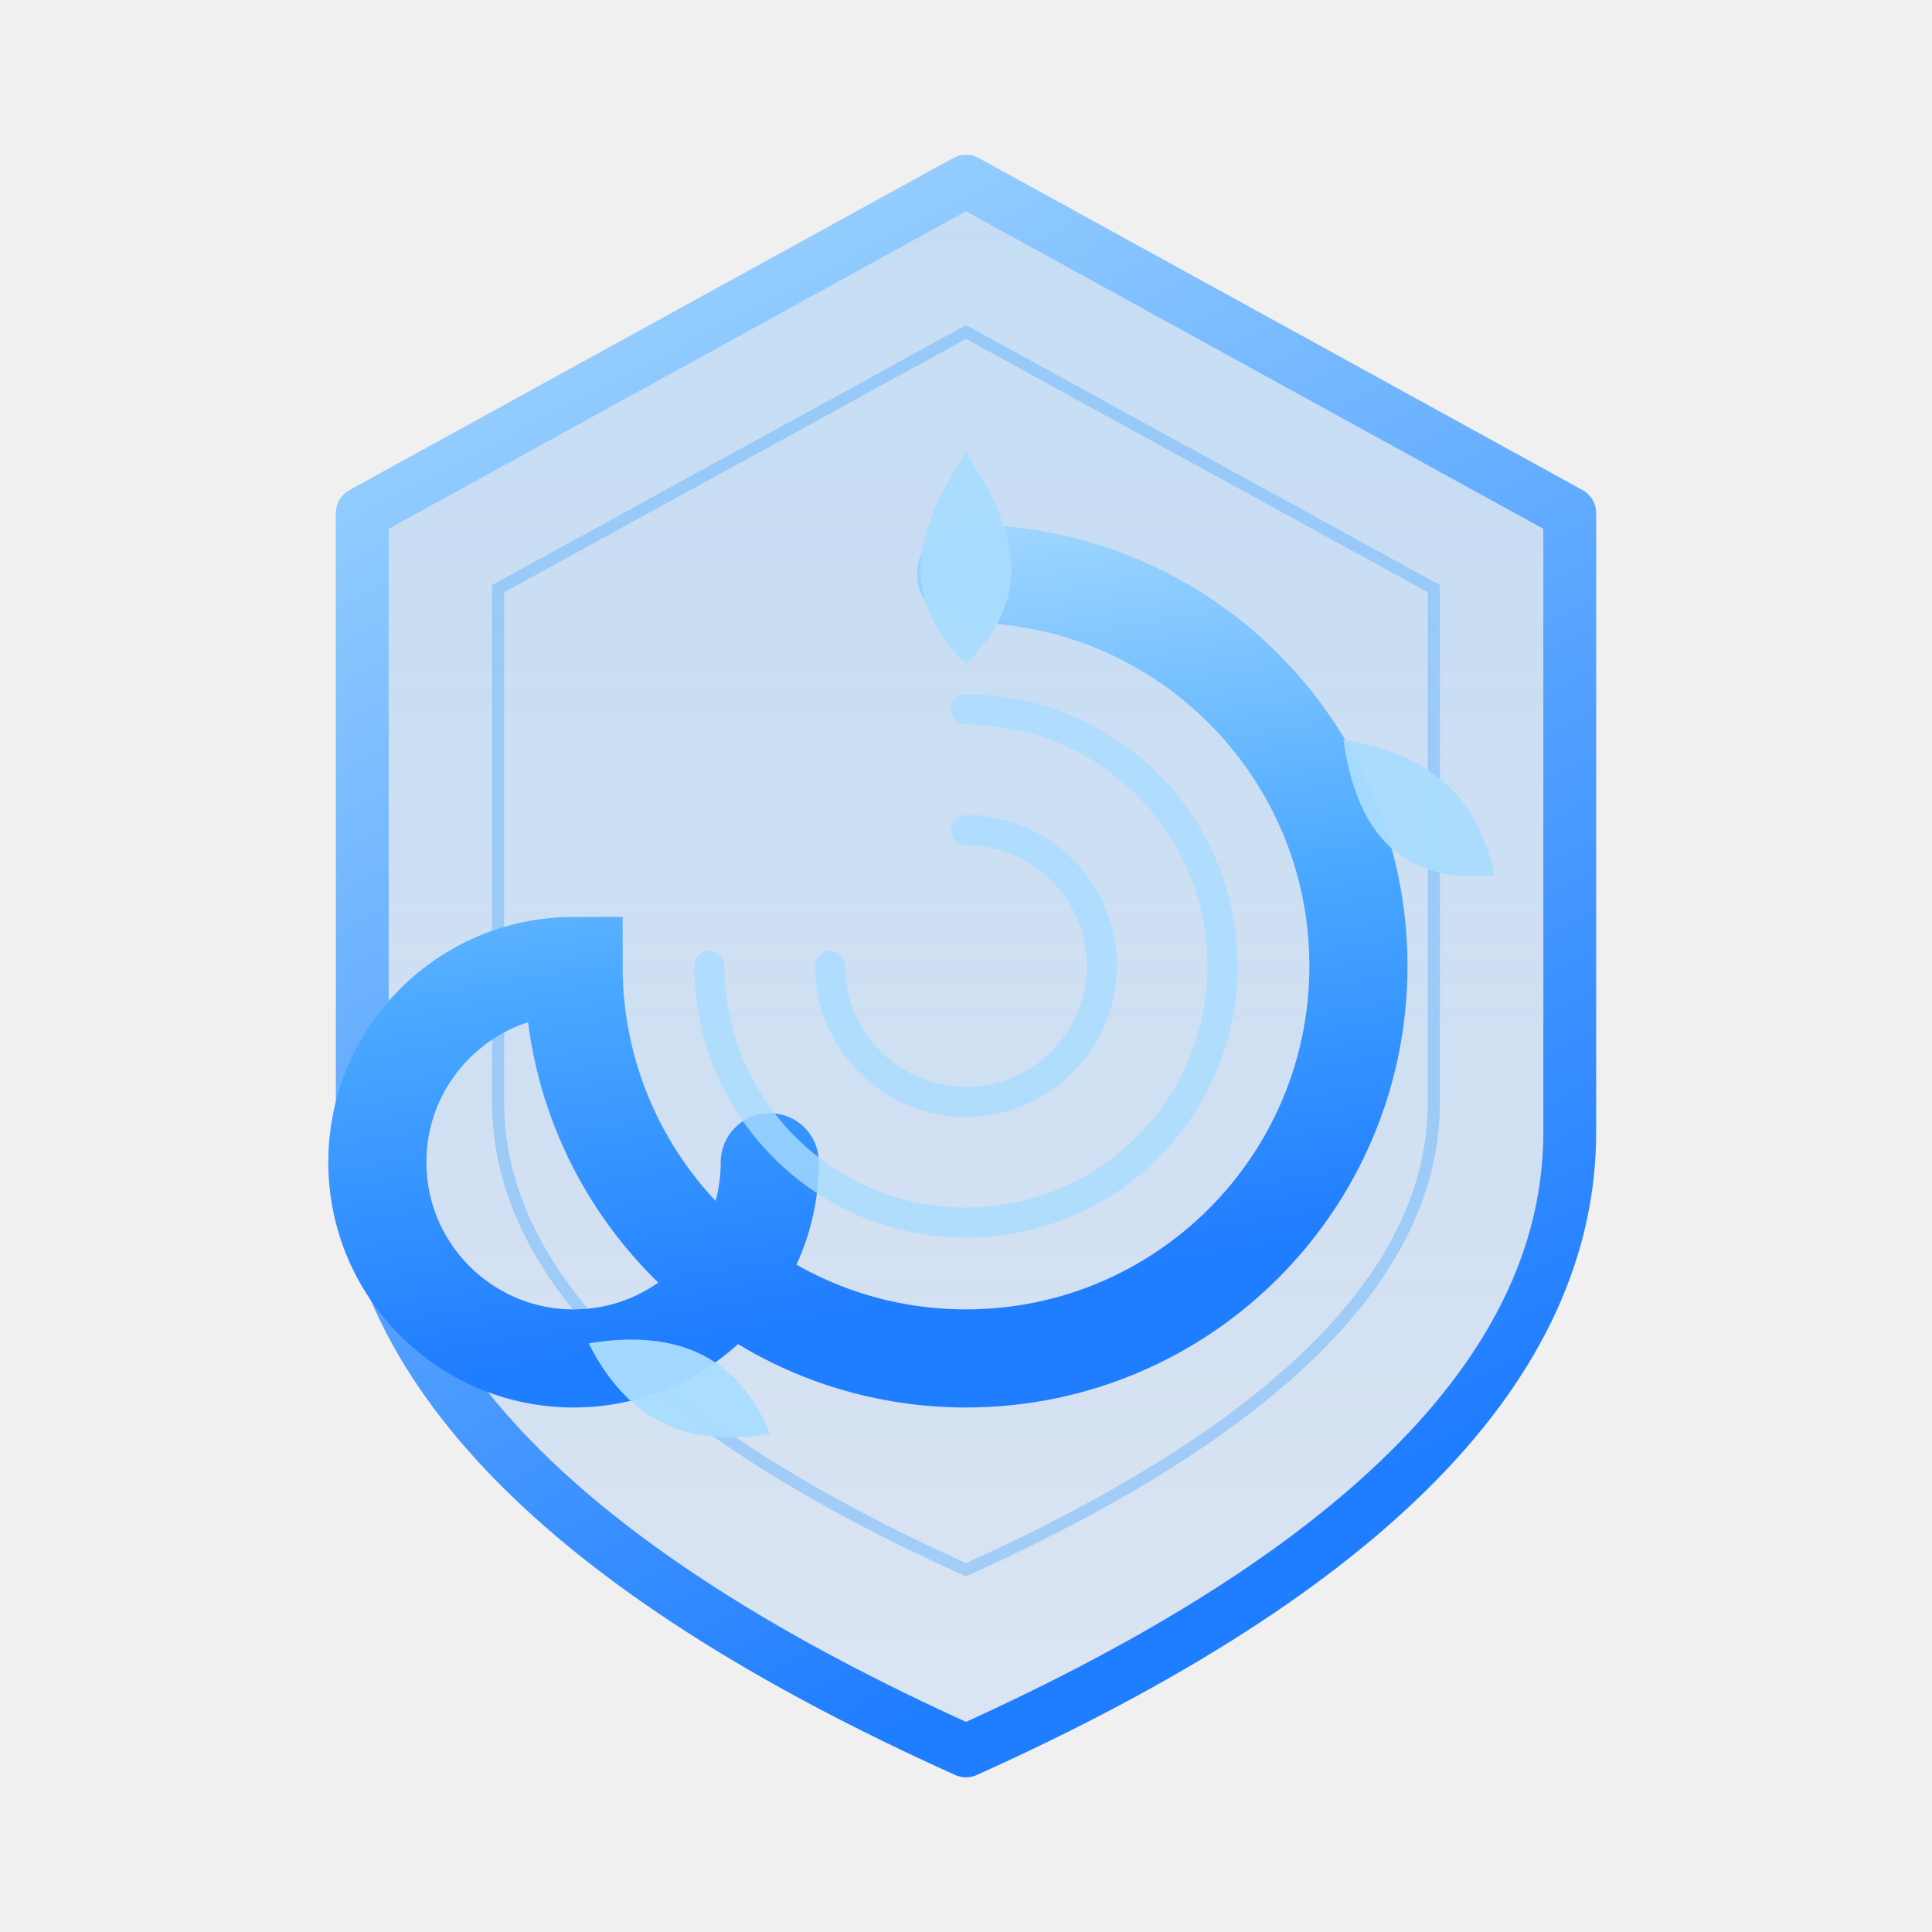
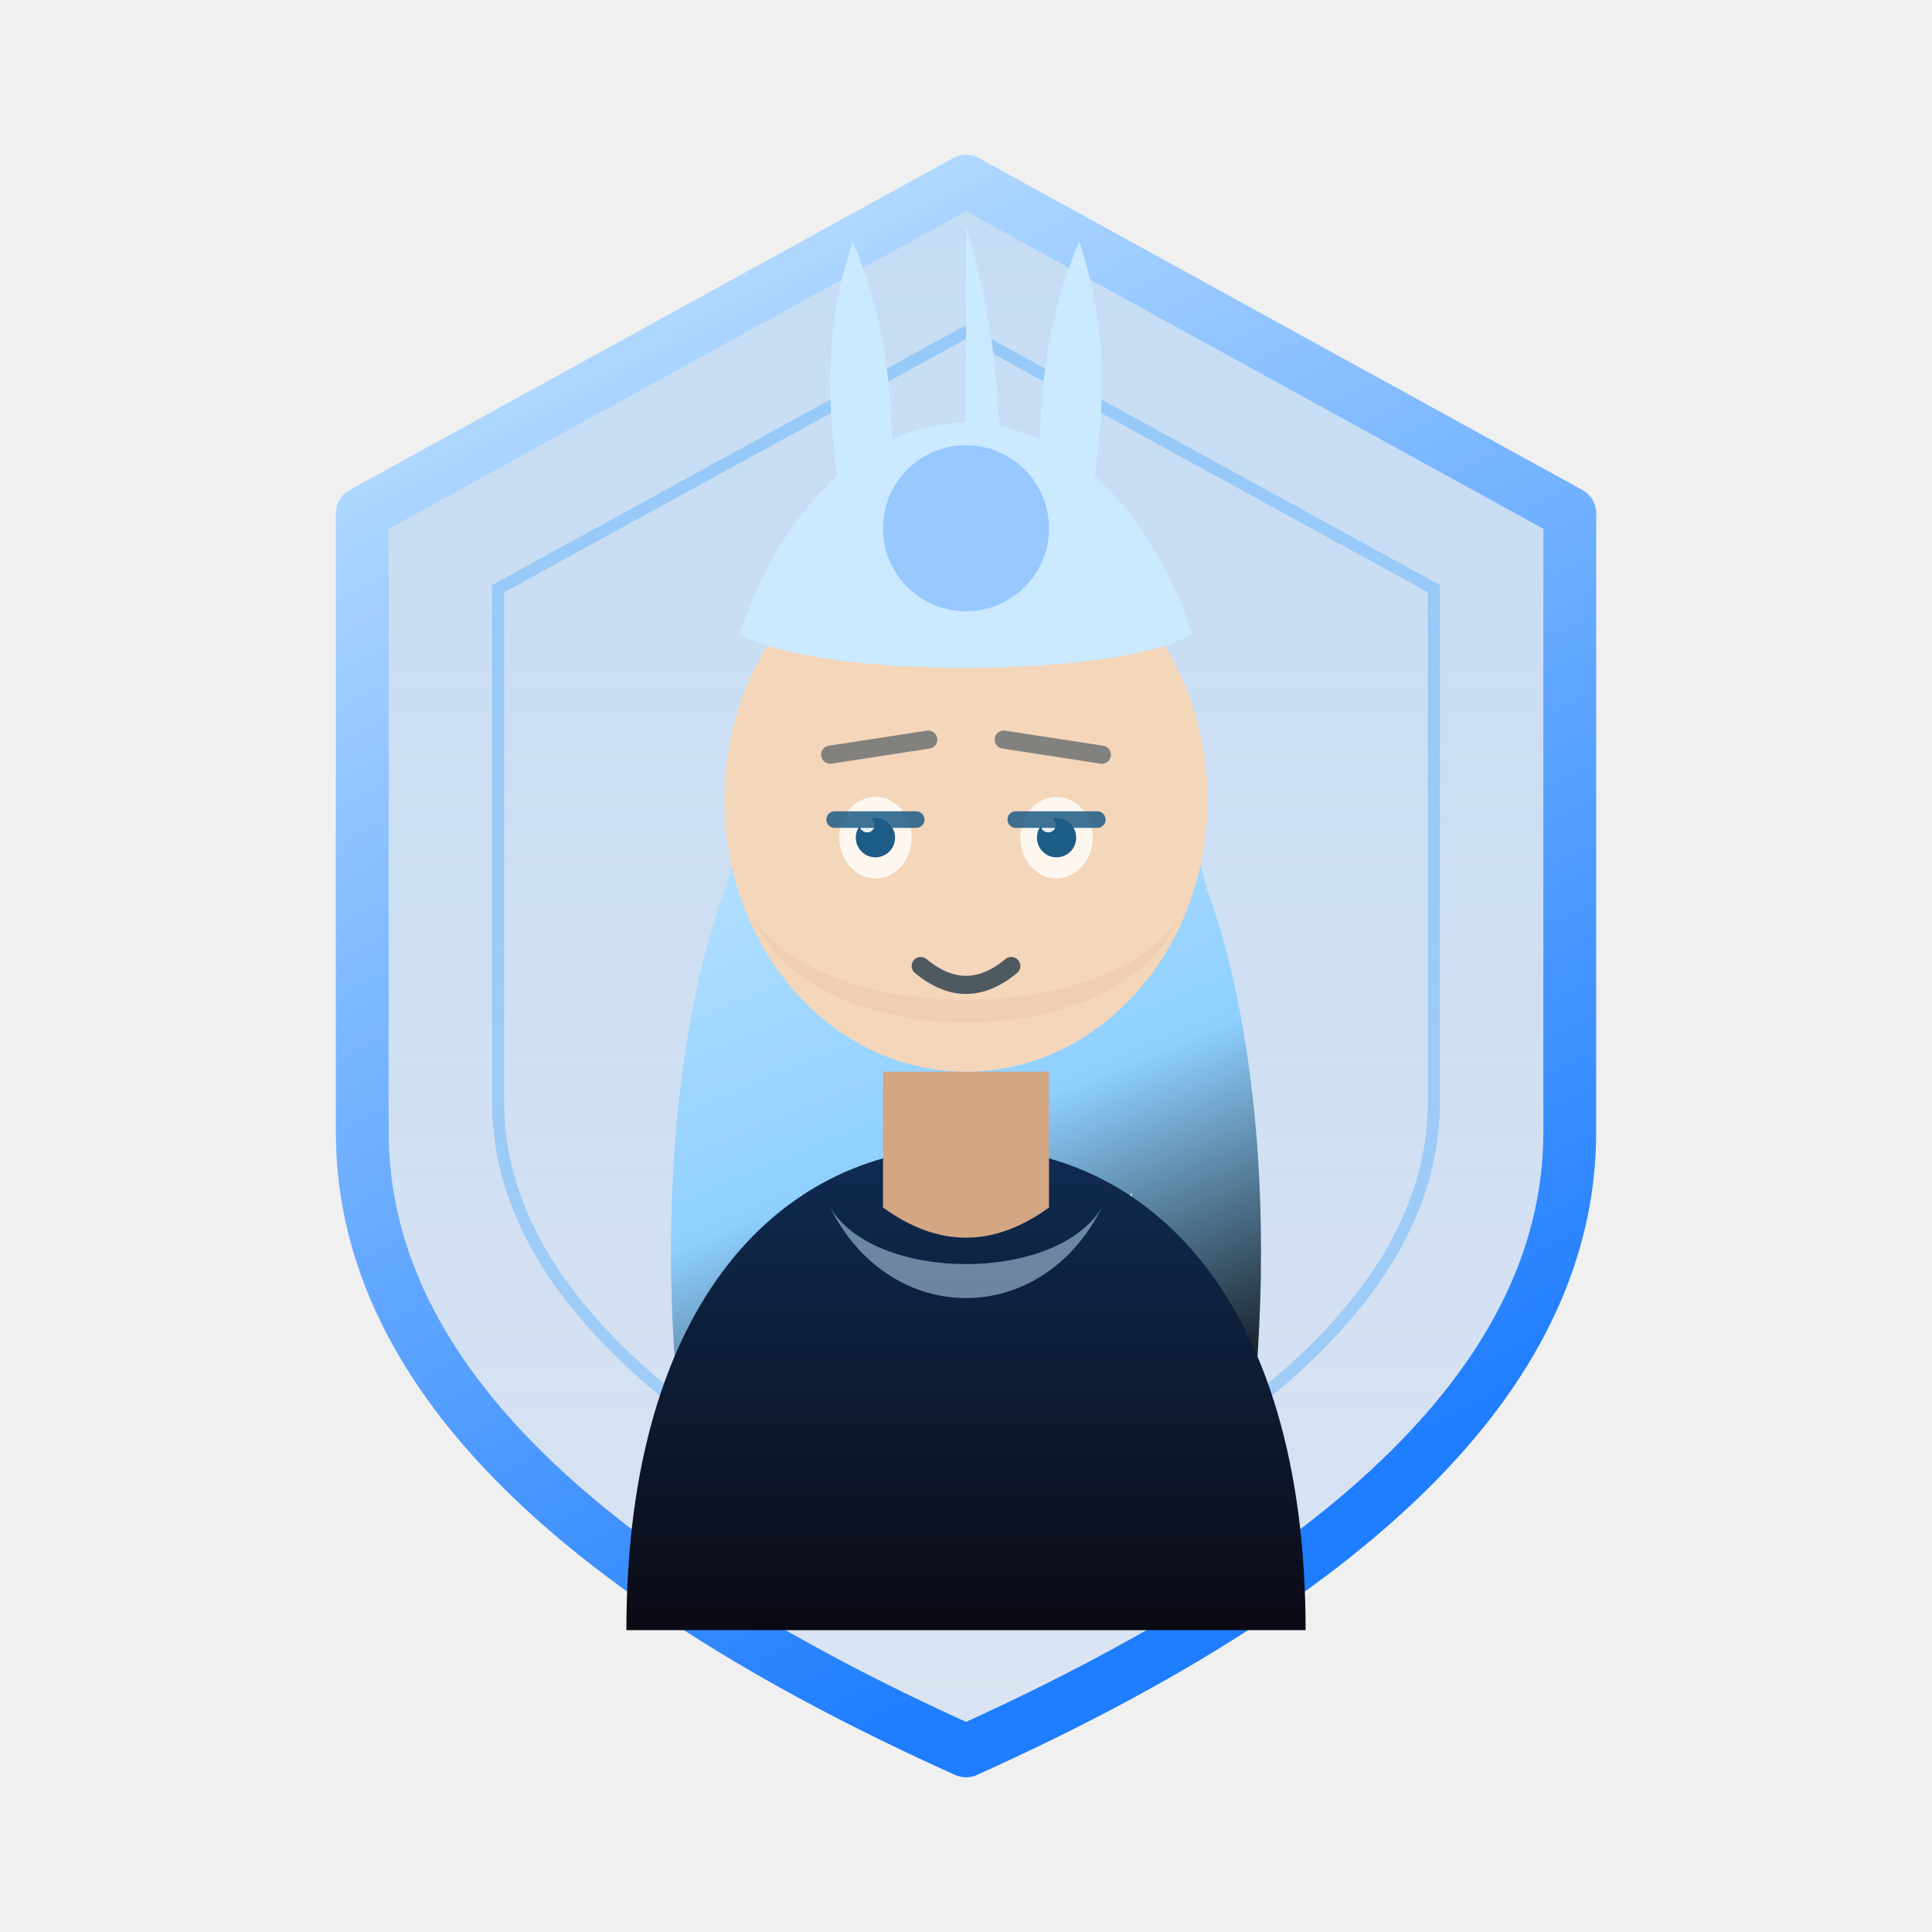
<svg xmlns="http://www.w3.org/2000/svg" viewBox="0 0 256 256" width="256" height="256">
  <defs>
    <linearGradient id="st" x1="0" y1="0" x2="0.4" y2="1">
-       <stop offset="0" stop-color="#a9dcff" />
+       <stop offset="0" stop-color="#cbe9ff" />
      <stop offset="1" stop-color="#1f7dff" />
    </linearGradient>
-     <linearGradient id="fg" x1="0" y1="0" x2="0.2" y2="1">
-       <stop offset="0" stop-color="#a9dcff" />
-       <stop offset="0.55" stop-color="#4aa8ff" />
-       <stop offset="1" stop-color="#1f7dff" />
+     <linearGradient id="hair" x1="0" y1="0" x2="0.25" y2="1">
+       <stop offset="0" stop-color="#cbe9ff" />
+       <stop offset="0.6" stop-color="#8fd0ff" />
+       <stop offset="1" stop-color="#8fd0ffD" />
+     </linearGradient>
+     <linearGradient id="arm" x1="0" y1="0" x2="0" y2="1">
+       <stop offset="0" stop-color="#0f2c52" />
+       <stop offset="1" stop-color="#0b0a14" />
    </linearGradient>
    <linearGradient id="bg" x1="0" y1="0" x2="0" y2="1">
      <stop offset="0" stop-color="#4aa8ff" stop-opacity=".26" />
      <stop offset="1" stop-color="#1f7dff" stop-opacity=".10" />
    </linearGradient>
  </defs>
  <path d="M128 24 L208 68 L208 150 Q208 196 128 232 Q48 196 48 150 L48 68 Z" fill="url(#bg)" stroke="url(#st)" stroke-width="7" stroke-linejoin="round" />
  <path d="M128 44 L190 78 L190 146 Q190 180 128 208 Q66 180 66 146 L66 78 Z" fill="none" stroke="#4aa8ff" stroke-width="1.6" opacity=".38" />
-   <g fill="none" stroke="url(#fg)" stroke-width="13" stroke-linecap="round">
-     <path d="M128 76 A52 52 0 1 1 76 128 A26 26 0 1 0 102 154" />
+   <g fill="url(#hair)">
+     <path d="M94 212 C86 176 88 140 96 118 C102 96 112 84 128 84 C144 84 154 96 160 118 C168 140 170 176 162 212 C152 198 148 178 150 158 C142 170 134 174 128 174 C122 174 114 170 106 158 C108 178 104 198 94 212 Z" />
  </g>
-   <g fill="none" stroke="#a9dcff" stroke-width="4" stroke-linecap="round" opacity=".8">
-     <path d="M128 94 A34 34 0 1 1 94 128" />
-     <path d="M128 110 A18 18 0 1 1 110 128" />
+   <path d="M83 216 C83 172 104 152 128 152 C152 152 173 172 173 216 Z" fill="url(#arm)" />
+   <path d="M110 160 C118 176 138 176 146 160 C140 170 116 170 110 160 Z" fill="#cbe9ff" opacity=".5" />
+   <path d="M117 142 L139 142 L139 160 Q128 168 117 160 Z" fill="#d3a684" />
+   <ellipse cx="128" cy="106" rx="32" ry="36" fill="#f4d6bb" />
+   <path d="M100 122 C108 140 148 140 156 122 C146 136 110 136 100 122 Z" fill="#d3a684" opacity=".16" />
+   <g fill="#cbe9ff">
+     <path d="M98 84 C104 66 116 56 128 56 C140 56 152 66 158 84 C148 90 108 90 98 84 Z" />
+     <path d="M113 74 C109 56 109 44 113 32 C119 46 119 62 117 74 Z" />
+     <path d="M143 74 C147 56 147 44 143 32 C137 46 137 62 139 74 Z" />
+     <path d="M128 74 C128 56 128 42 128 30 C133 46 133 62 132 74 Z" />
  </g>
-   <g fill="#a9dcff" opacity=".95">
-     <path d="M128 60 C136 72 136 80 128 88 C120 80 120 72 128 60 Z" />
-     <path d="M178 98 C190 100 196 106 198 116 C187 117 180 112 178 98 Z" />
-     <path d="M78 178 C90 176 98 180 102 190 C91 192 83 188 78 178 Z" />
+   <g fill="#1f7dff" opacity=".3">
+     <circle cx="128" cy="70" r="11" />
  </g>
+   <path d="M110 100 L123 98" stroke="#243a4a" stroke-width="2.4" stroke-linecap="round" opacity=".55" />
+   <path d="M146 100 L133 98" stroke="#243a4a" stroke-width="2.4" stroke-linecap="round" opacity=".55" />
+   <ellipse cx="116" cy="111" rx="4.8" ry="5.4" fill="#fdf7f0" />
+   <circle cx="116" cy="111" r="2.6" fill="#1d5c86" />
+   <circle cx="114.9" cy="109.3" r="1.0" fill="#fff" opacity=".9" />
+   <path d="M110.6 108.6 L121.4 108.6" stroke="#1d5c86" stroke-width="2.2" stroke-linecap="round" opacity=".85" />
+   <ellipse cx="140" cy="111" rx="4.8" ry="5.4" fill="#fdf7f0" />
+   <circle cx="140" cy="111" r="2.6" fill="#1d5c86" />
+   <circle cx="138.9" cy="109.3" r="1.0" fill="#fff" opacity=".9" />
+   <path d="M134.6 108.6 L145.4 108.6" stroke="#1d5c86" stroke-width="2.2" stroke-linecap="round" opacity=".85" />
+   <path d="M122 128 Q128 133 134 128" fill="none" stroke="#243a4a" stroke-width="2.4" stroke-linecap="round" opacity=".8" />
</svg>
